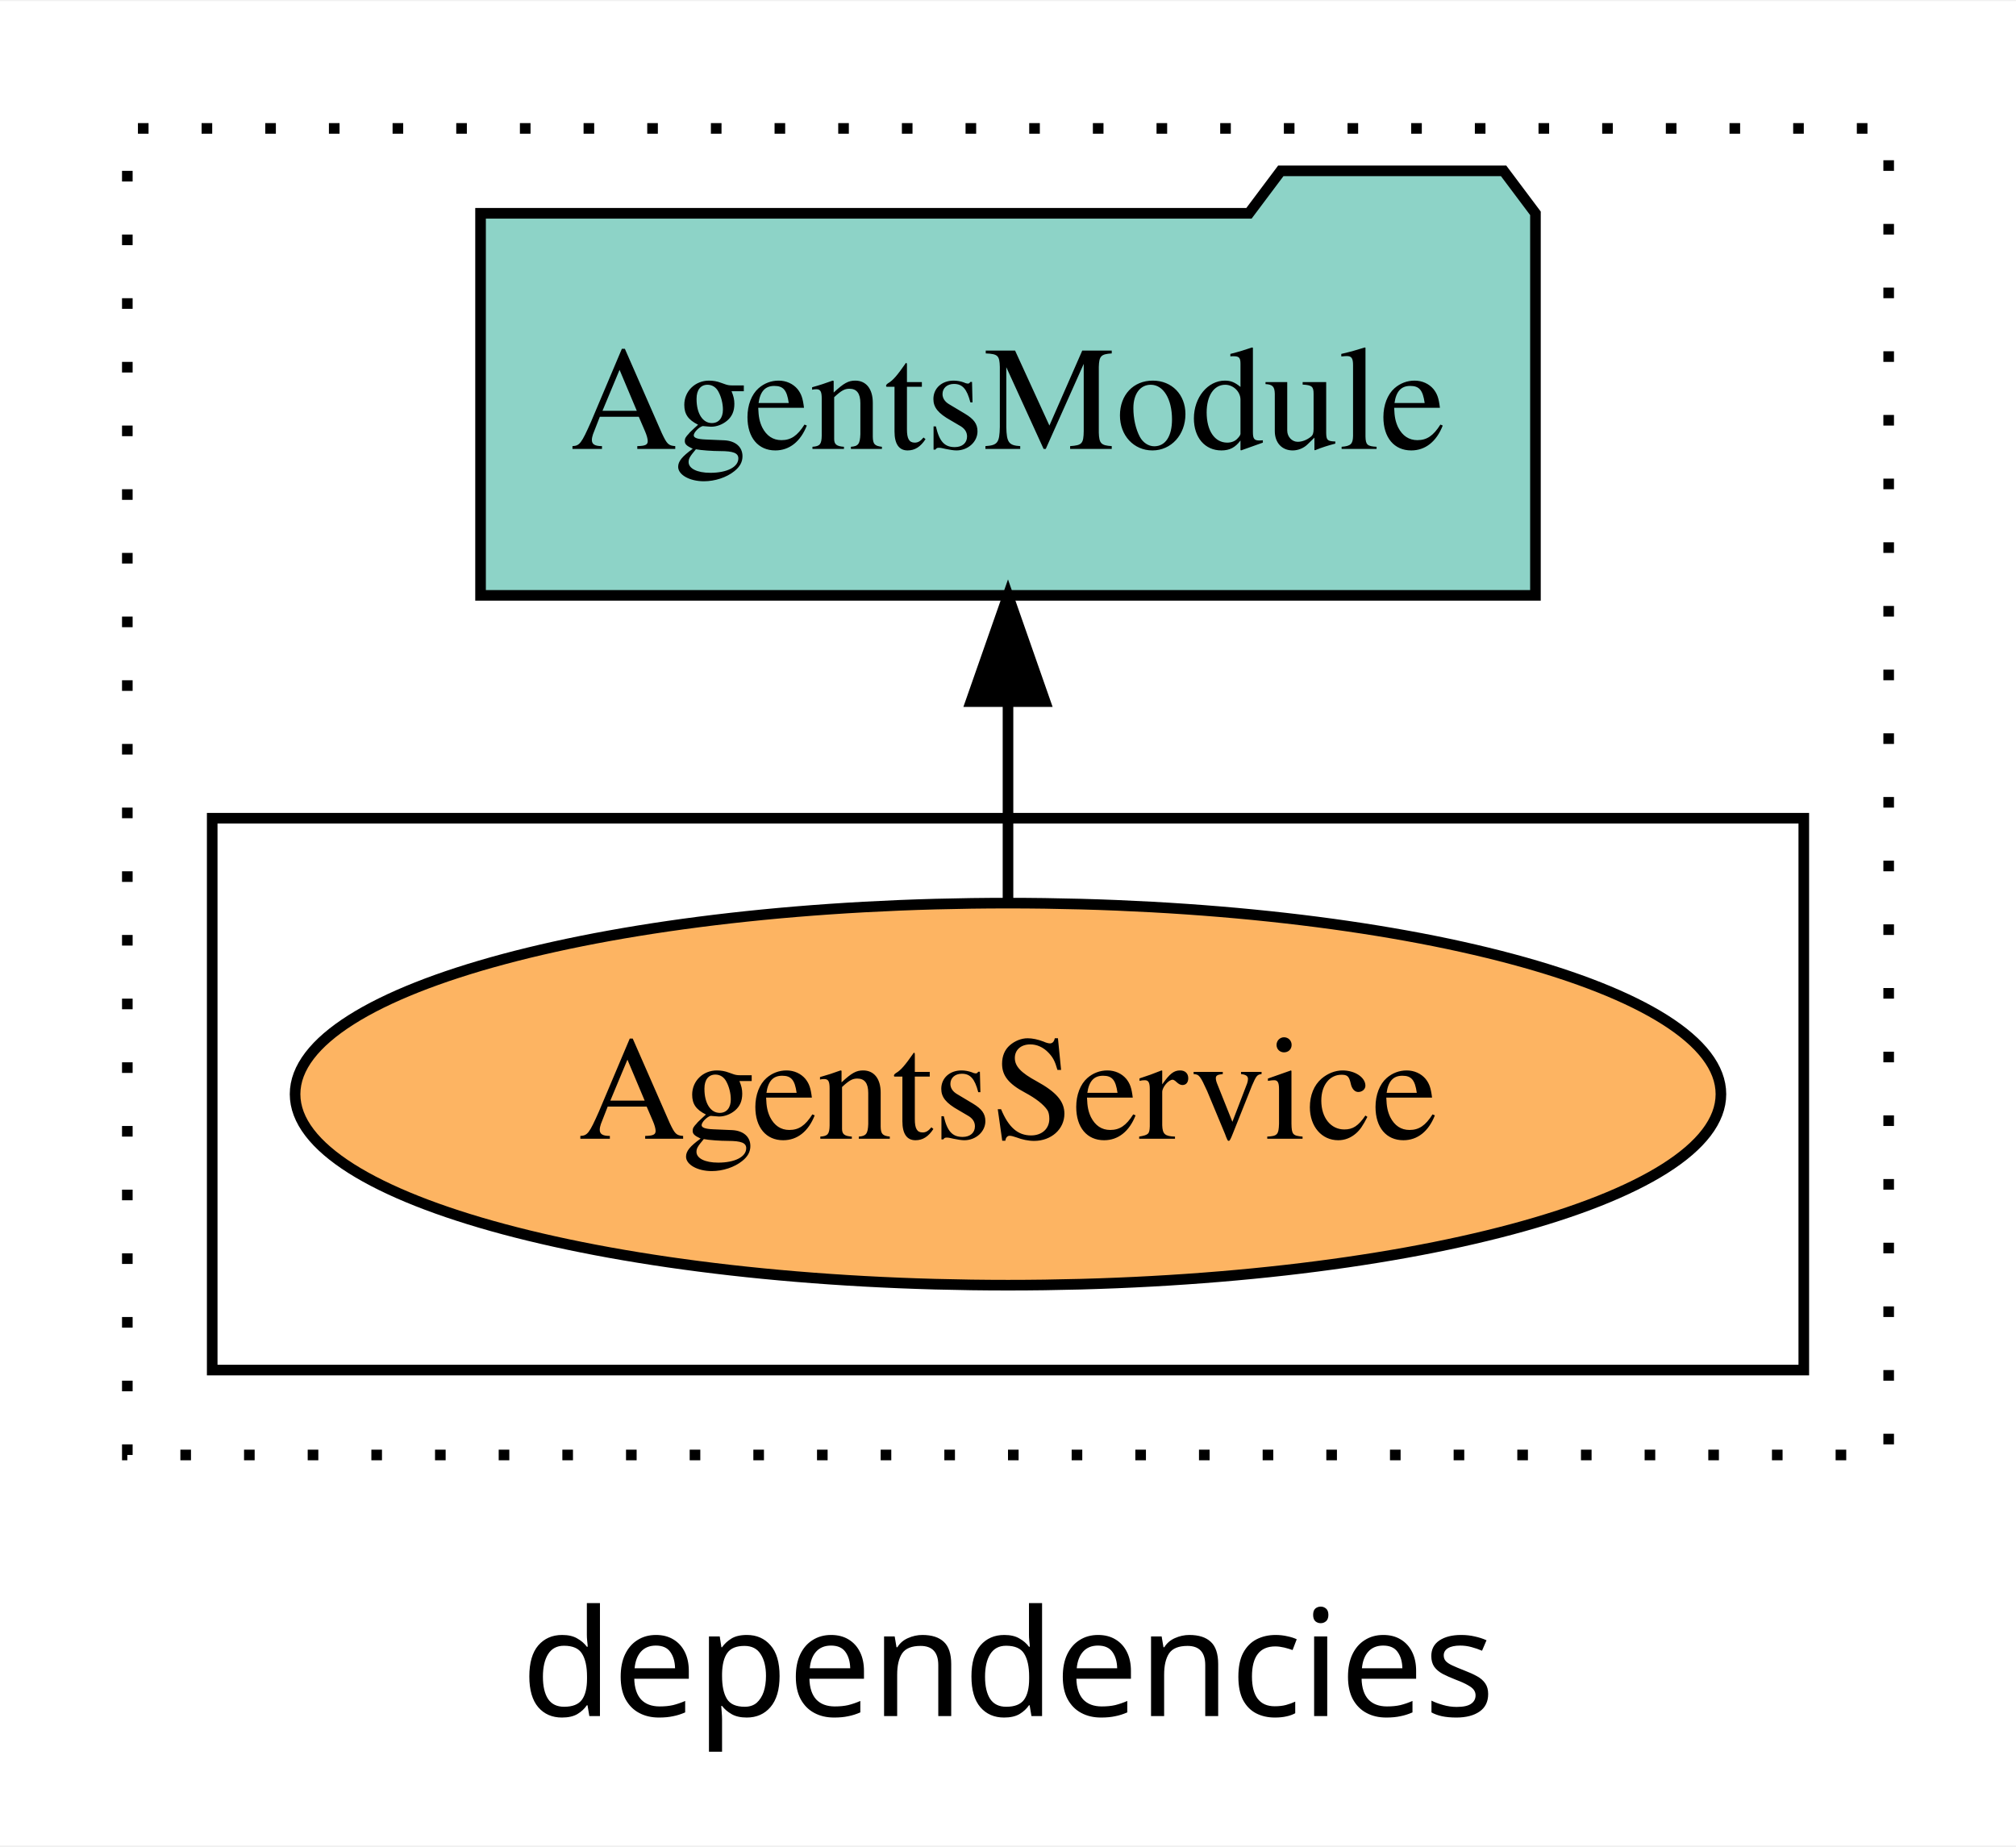
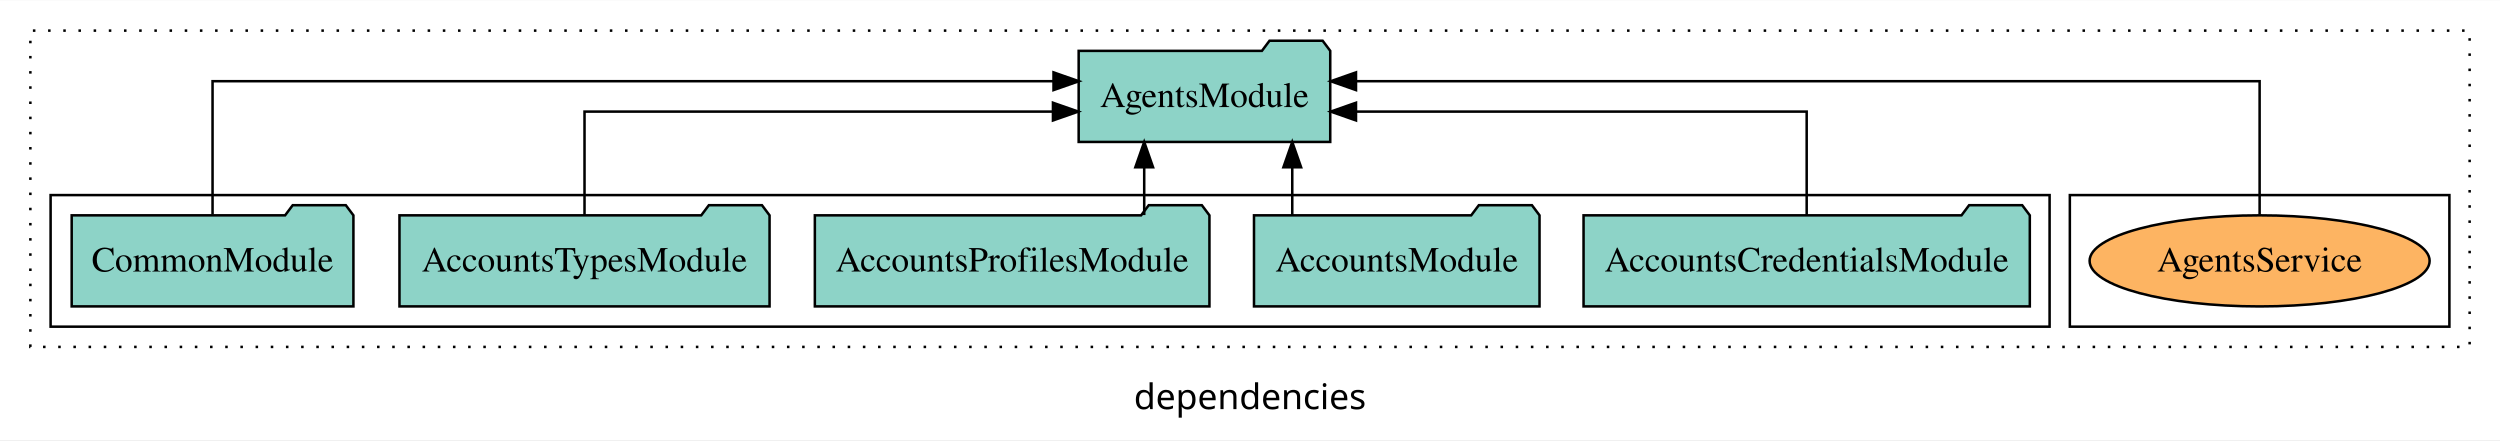
- <svg xmlns="http://www.w3.org/2000/svg" width="190pt" height="174pt" viewBox="0.00 0.00 190.00 173.80">
+ <svg xmlns="http://www.w3.org/2000/svg" width="988pt" height="174pt" viewBox="0.00 0.00 988.00 173.80">
  <g id="graph0" class="graph" transform="scale(1 1) rotate(0) translate(4 169.8)">
-     <polygon fill="white" stroke="transparent" points="-4,4 -4,-169.8 186,-169.8 186,4 -4,4" />
-     <text text-anchor="middle" x="91" y="-8.2" font-family="sans-serif" font-size="14.00">dependencies</text>
+     <polygon fill="white" stroke="transparent" points="-4,4 -4,-169.8 984,-169.8 984,4 -4,4" />
+     <text text-anchor="middle" x="490" y="-8.2" font-family="sans-serif" font-size="14.00">dependencies</text>
    <g id="clust1" class="cluster">
-       <polygon fill="none" stroke="black" stroke-dasharray="1,5" points="8,-32.8 8,-157.8 174,-157.8 174,-32.8 8,-32.8" />
+       <polygon fill="none" stroke="black" stroke-dasharray="1,5" points="8,-32.8 8,-157.8 972,-157.8 972,-32.8 8,-32.8" />
    </g>
    <g id="clust6" class="cluster">
-       <polygon fill="none" stroke="black" points="16,-40.8 16,-92.8 166,-92.8 166,-40.8 16,-40.8" />
+       <polygon fill="none" stroke="black" points="814,-40.8 814,-92.8 964,-92.8 964,-40.8 814,-40.8" />
+     </g>
+     <g id="clust3" class="cluster">
+       <polygon fill="none" stroke="black" points="16,-40.8 16,-92.8 806,-92.8 806,-40.8 16,-40.8" />
    </g>
    <g id="node1" class="node">
-       <ellipse fill="#fdb462" stroke="black" cx="91" cy="-66.8" rx="67.19" ry="18" />
-       <text text-anchor="middle" x="91" y="-62.6" font-family="Times,serif" font-size="14.00">AgentsService</text>
+       <polygon fill="#8dd3c7" stroke="black" points="798.18,-84.8 795.18,-88.8 774.18,-88.8 771.18,-84.8 621.82,-84.8 621.82,-48.8 798.18,-48.8 798.18,-84.8" />
+       <text text-anchor="middle" x="710" y="-62.6" font-family="Times,serif" font-size="14.00">AccountsCredentialsModule</text>
+     </g>
+     <g id="node6" class="node">
+       <polygon fill="#8dd3c7" stroke="black" points="521.71,-149.8 518.71,-153.8 497.71,-153.8 494.71,-149.8 422.29,-149.8 422.29,-113.8 521.71,-113.8 521.71,-149.8" />
+       <text text-anchor="middle" x="472" y="-127.6" font-family="Times,serif" font-size="14.00">AgentsModule</text>
+     </g>
+     <g id="edge1" class="edge">
+       <path fill="none" stroke="black" d="M710,-84.82C710,-102.17 710,-125.8 710,-125.8 710,-125.8 531.89,-125.8 531.89,-125.8" />
+       <polygon fill="black" stroke="black" points="531.89,-122.3 521.89,-125.8 531.89,-129.3 531.89,-122.3" />
    </g>
    <g id="node2" class="node">
-       <polygon fill="#8dd3c7" stroke="black" points="140.71,-149.8 137.71,-153.8 116.71,-153.8 113.71,-149.8 41.29,-149.8 41.29,-113.8 140.71,-113.8 140.71,-149.8" />
-       <text text-anchor="middle" x="91" y="-127.6" font-family="Times,serif" font-size="14.00">AgentsModule</text>
+       <polygon fill="#8dd3c7" stroke="black" points="604.42,-84.8 601.42,-88.8 580.42,-88.8 577.42,-84.8 491.58,-84.8 491.58,-48.8 604.42,-48.8 604.42,-84.8" />
+       <text text-anchor="middle" x="548" y="-62.6" font-family="Times,serif" font-size="14.00">AccountsModule</text>
    </g>
-     <g id="edge1" class="edge">
-       <path fill="none" stroke="black" d="M91,-84.91C91,-84.91 91,-103.79 91,-103.79" />
-       <polygon fill="black" stroke="black" points="87.5,-103.79 91,-113.79 94.5,-103.79 87.5,-103.79" />
+     <g id="edge2" class="edge">
+       <path fill="none" stroke="black" d="M506.7,-84.91C506.7,-84.91 506.7,-103.79 506.7,-103.79" />
+       <polygon fill="black" stroke="black" points="503.2,-103.79 506.7,-113.79 510.2,-103.79 503.2,-103.79" />
+     </g>
+     <g id="node3" class="node">
+       <polygon fill="#8dd3c7" stroke="black" points="473.97,-84.8 470.97,-88.8 449.97,-88.8 446.97,-84.8 318.03,-84.8 318.03,-48.8 473.97,-48.8 473.97,-84.8" />
+       <text text-anchor="middle" x="396" y="-62.6" font-family="Times,serif" font-size="14.00">AccountsProfilesModule</text>
+     </g>
+     <g id="edge3" class="edge">
+       <path fill="none" stroke="black" d="M448.19,-84.91C448.19,-84.91 448.19,-103.79 448.19,-103.79" />
+       <polygon fill="black" stroke="black" points="444.69,-103.79 448.19,-113.79 451.69,-103.79 444.69,-103.79" />
+     </g>
+     <g id="node4" class="node">
+       <polygon fill="#8dd3c7" stroke="black" points="300.13,-84.8 297.13,-88.8 276.13,-88.8 273.13,-84.8 153.87,-84.8 153.87,-48.8 300.13,-48.8 300.13,-84.8" />
+       <text text-anchor="middle" x="227" y="-62.6" font-family="Times,serif" font-size="14.00">AccountsTypesModule</text>
+     </g>
+     <g id="edge4" class="edge">
+       <path fill="none" stroke="black" d="M227,-84.82C227,-102.17 227,-125.8 227,-125.8 227,-125.8 412.13,-125.8 412.13,-125.8" />
+       <polygon fill="black" stroke="black" points="412.13,-129.3 422.13,-125.8 412.13,-122.3 412.13,-129.3" />
+     </g>
+     <g id="node5" class="node">
+       <polygon fill="#8dd3c7" stroke="black" points="135.67,-84.8 132.67,-88.8 111.67,-88.8 108.67,-84.8 24.33,-84.8 24.33,-48.8 135.67,-48.8 135.67,-84.8" />
+       <text text-anchor="middle" x="80" y="-62.6" font-family="Times,serif" font-size="14.00">CommonModule</text>
+     </g>
+     <g id="edge5" class="edge">
+       <path fill="none" stroke="black" d="M80,-85.08C80,-106.12 80,-137.8 80,-137.8 80,-137.8 412.35,-137.8 412.35,-137.8" />
+       <polygon fill="black" stroke="black" points="412.35,-141.3 422.35,-137.8 412.35,-134.3 412.35,-141.3" />
+     </g>
+     <g id="node7" class="node">
+       <ellipse fill="#fdb462" stroke="black" cx="889" cy="-66.8" rx="67.19" ry="18" />
+       <text text-anchor="middle" x="889" y="-62.6" font-family="Times,serif" font-size="14.00">AgentsService</text>
+     </g>
+     <g id="edge6" class="edge">
+       <path fill="none" stroke="black" d="M889,-85.08C889,-106.12 889,-137.8 889,-137.8 889,-137.8 531.89,-137.8 531.89,-137.8" />
+       <polygon fill="black" stroke="black" points="531.89,-134.3 521.89,-137.8 531.89,-141.3 531.89,-134.3" />
    </g>
  </g>
</svg>
